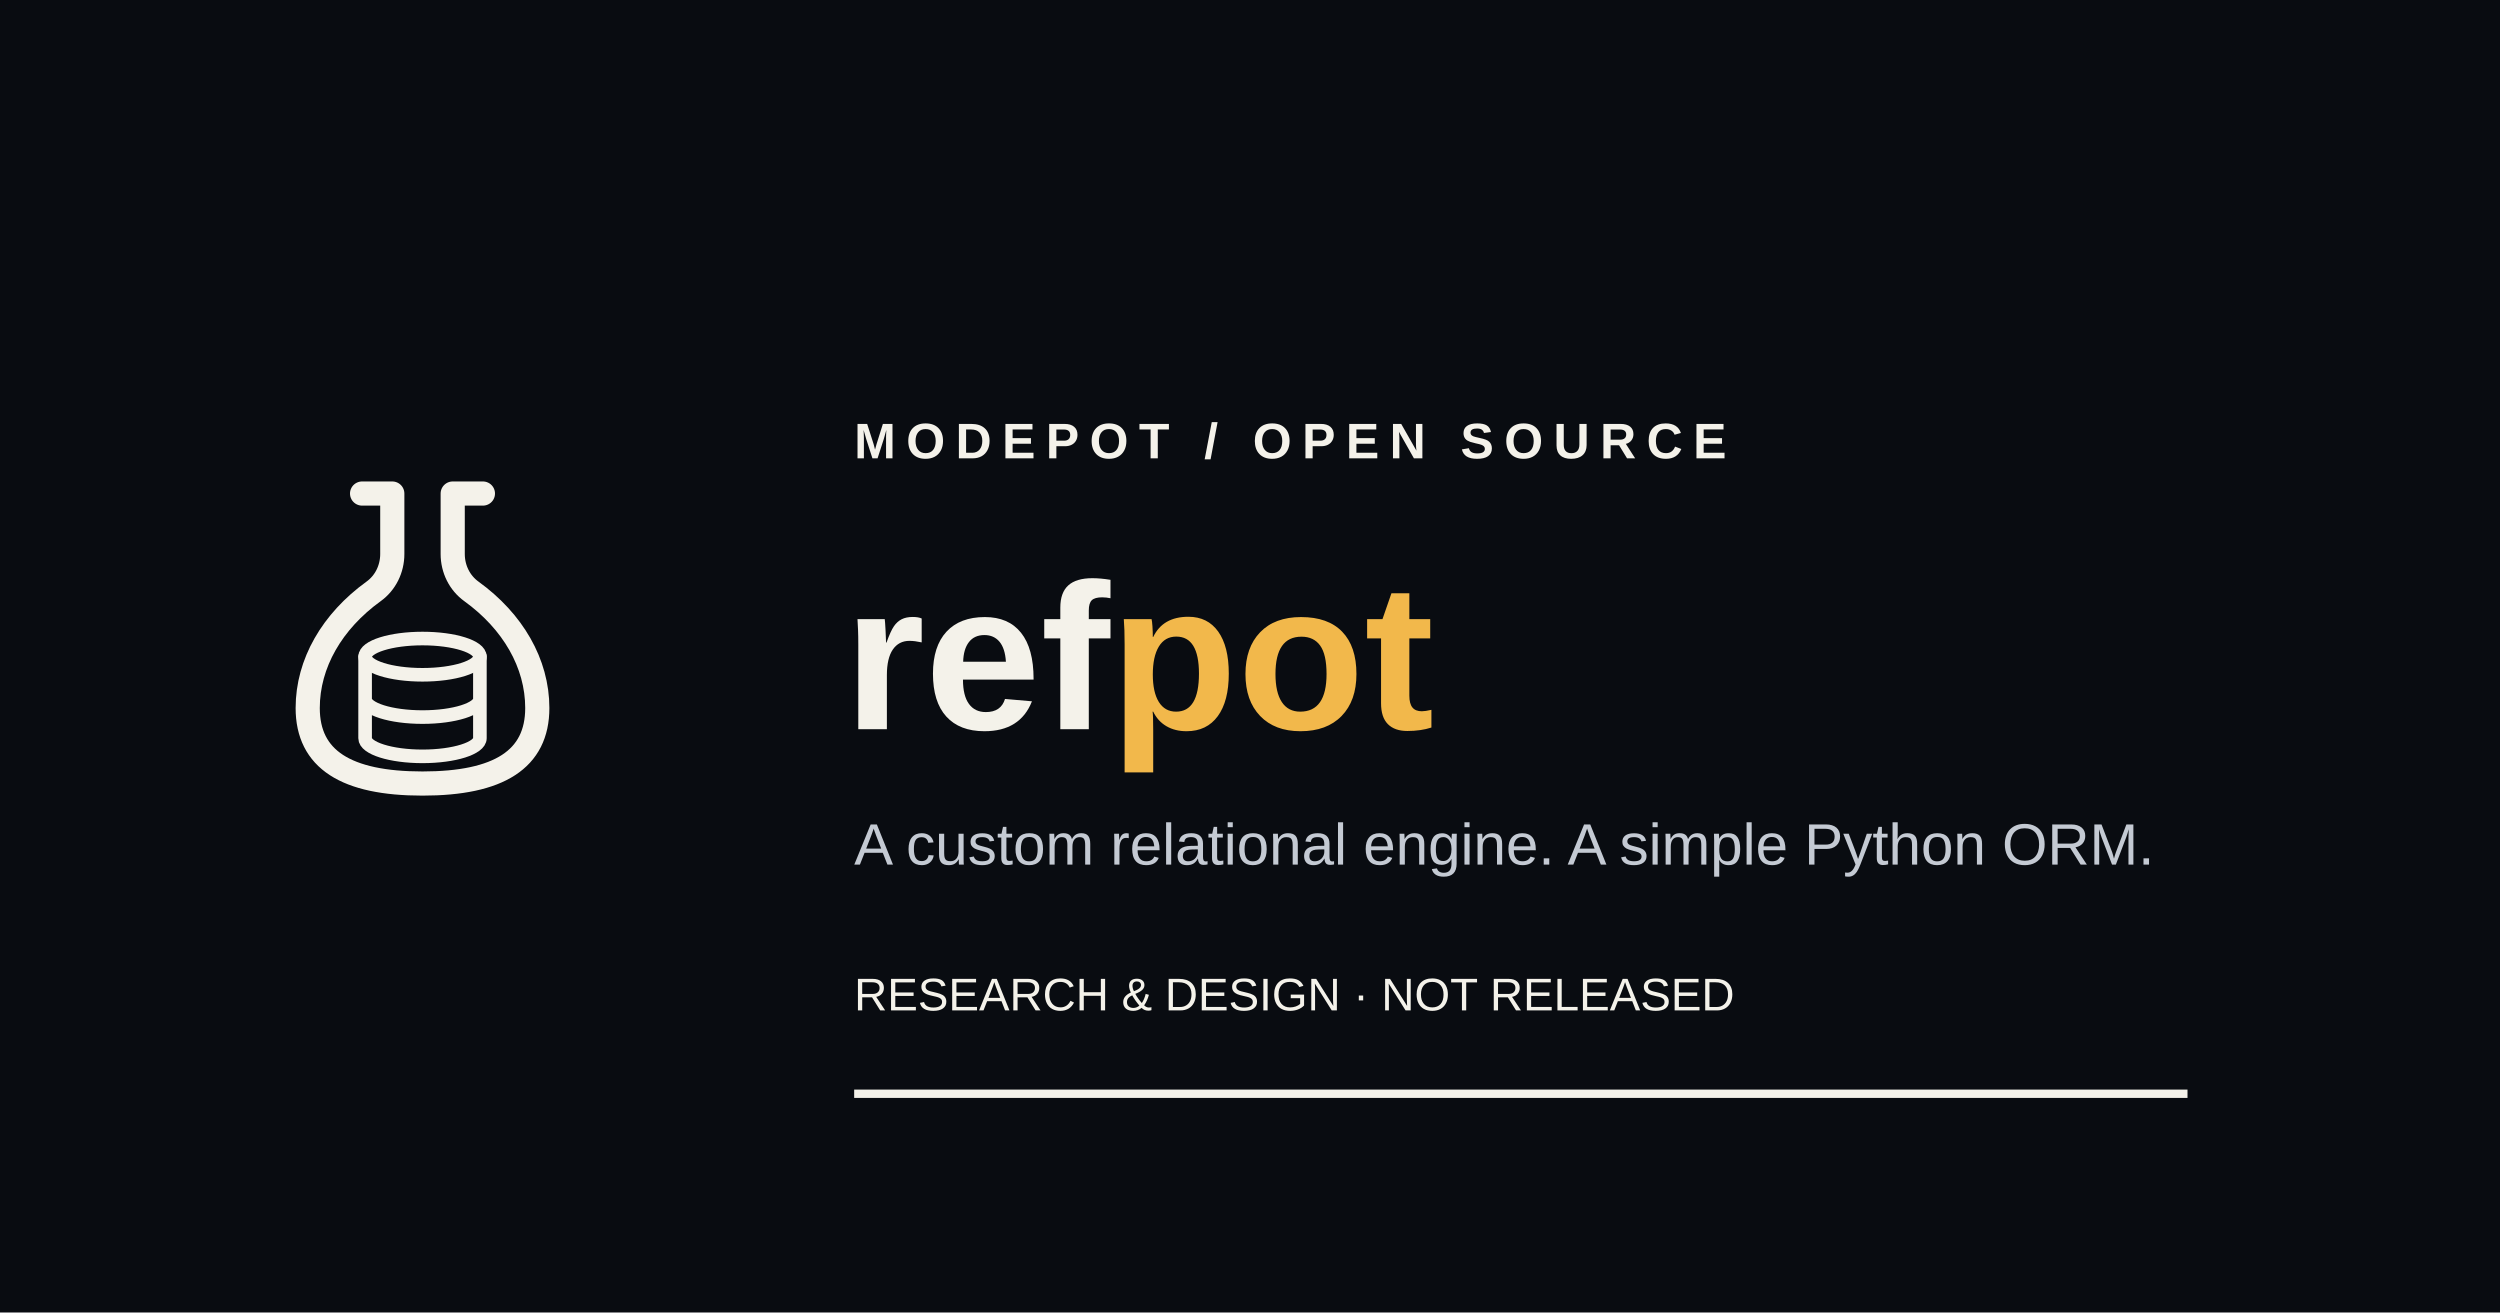
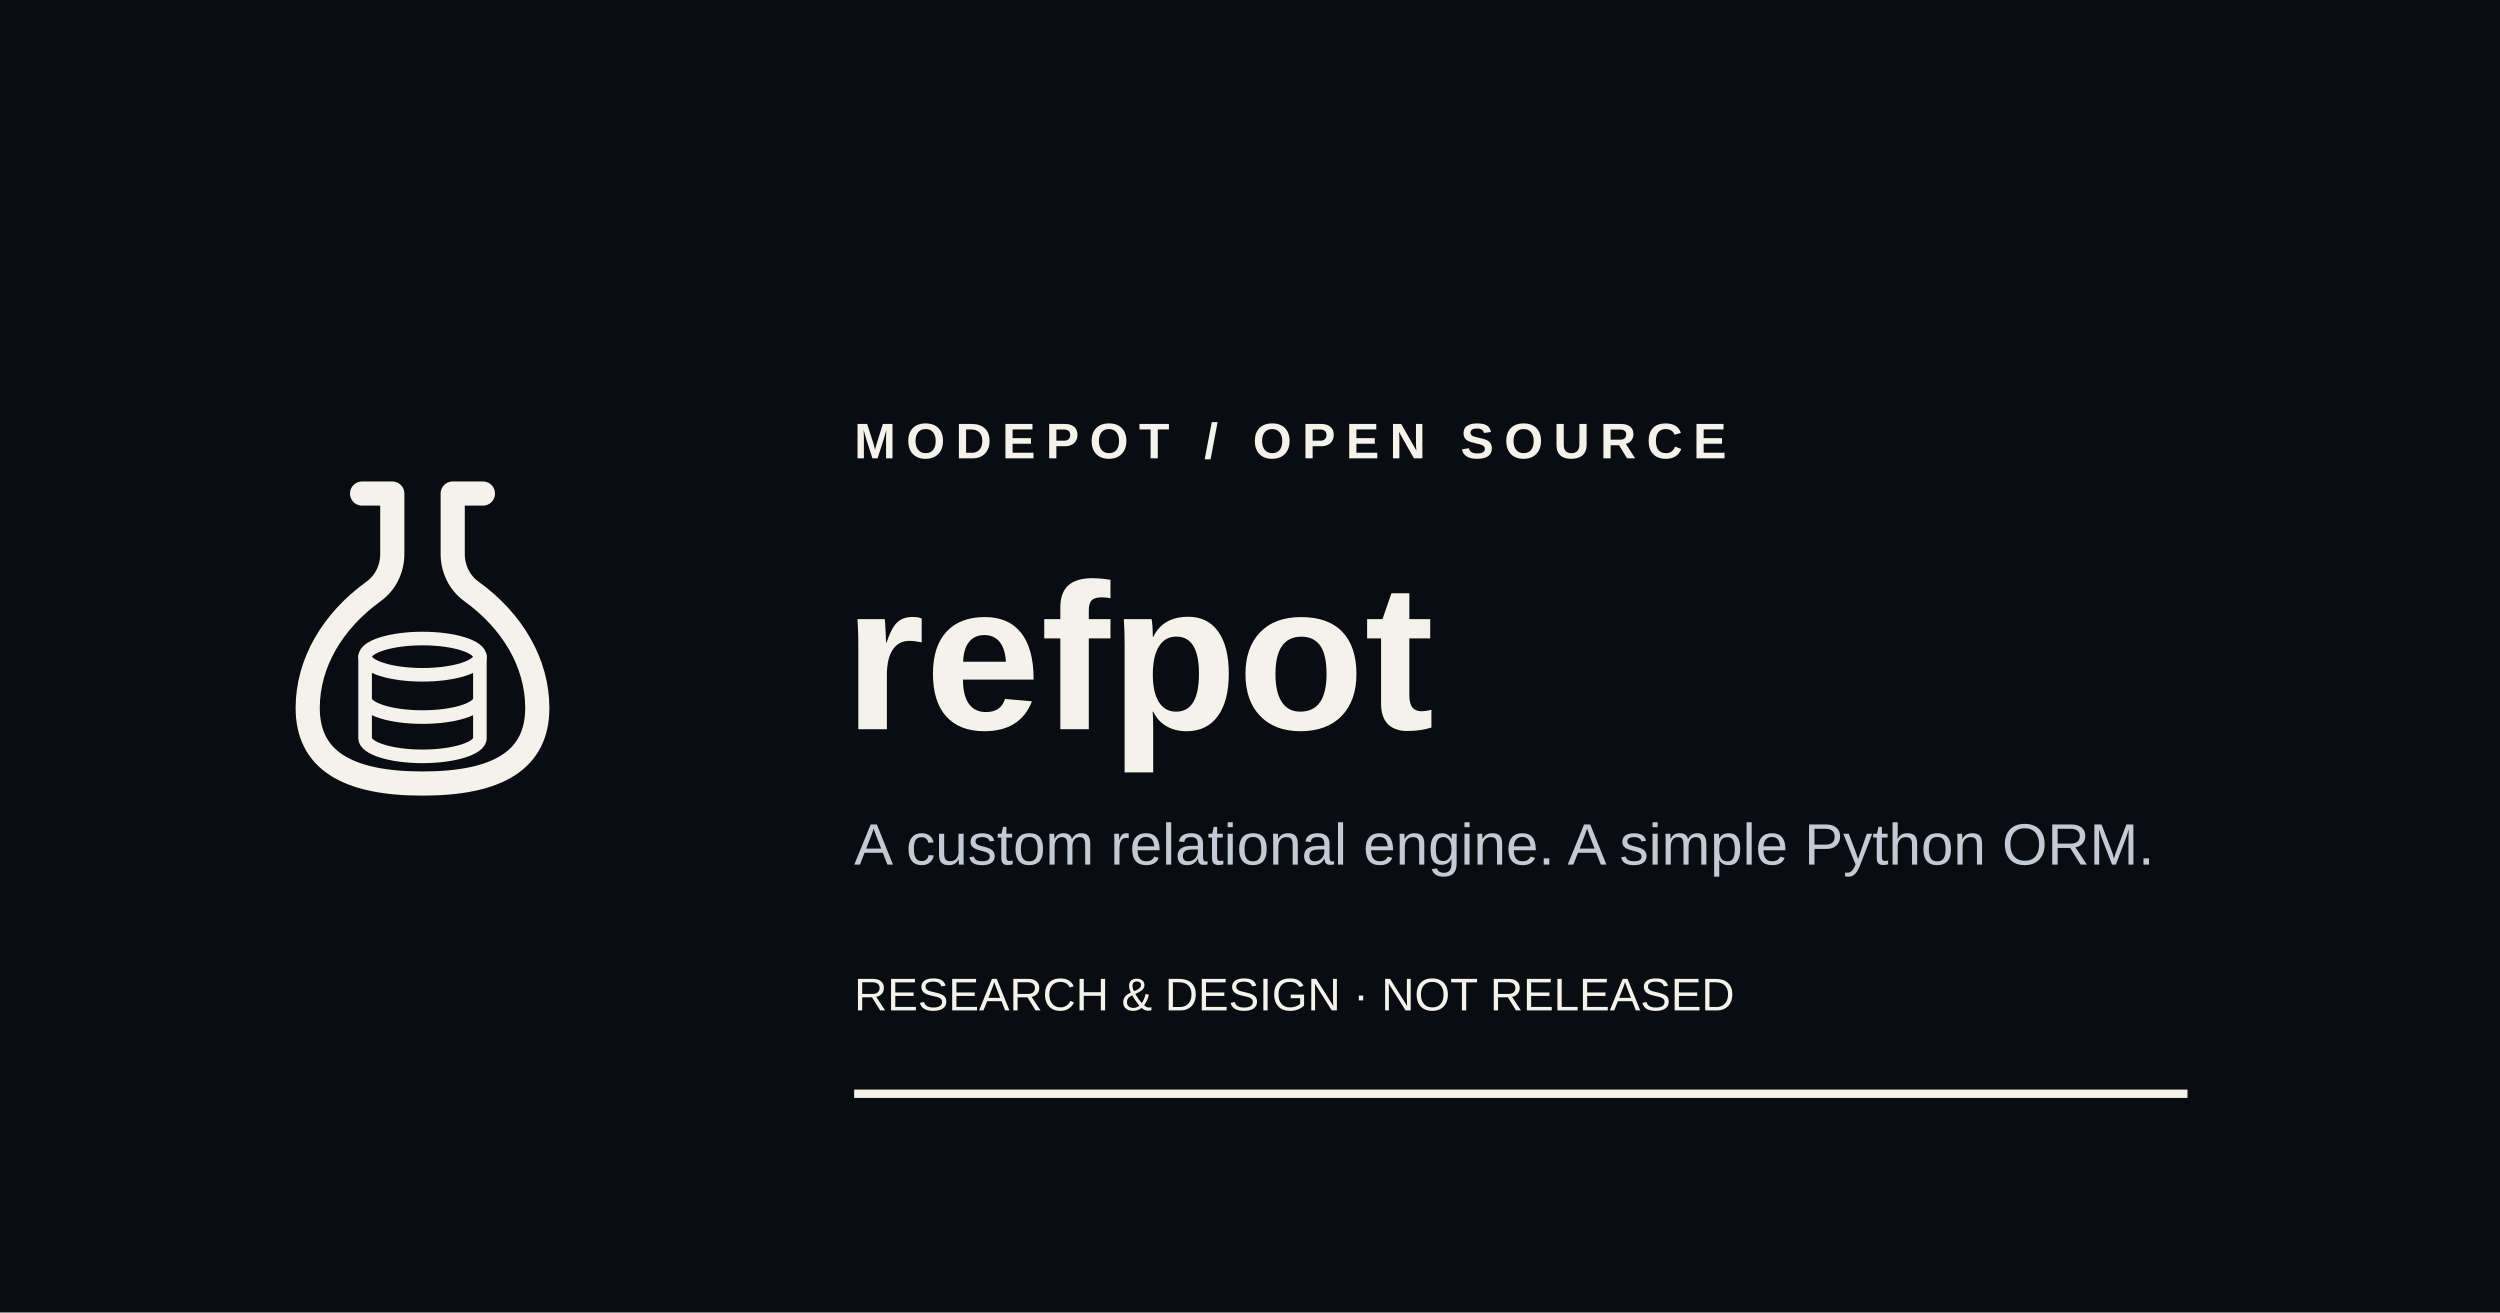
<svg xmlns="http://www.w3.org/2000/svg" width="1200" height="630" viewBox="0 0 1200 630" role="img" aria-labelledby="title desc">
  <rect width="1200" height="630" fill="#090c11" />
  <g transform="translate(110 205) scale(1.45)">
    <path d="M44 22h10v20c0 5-2.3 9.6-6.2 12.4C34.1 64.3 26 78.2 26 93c0 17 12.7 25 38 25s38-8 38-25c0-14.8-8.1-28.7-21.8-38.6C76.3 51.6 74 47 74 42V22h10" fill="none" stroke="#F4F2EA" stroke-width="8" stroke-linecap="round" stroke-linejoin="round" />
    <g fill="none" stroke="#F4F2EA" stroke-width="4.5" stroke-linecap="round" stroke-linejoin="round">
      <ellipse cx="64" cy="76" rx="19" ry="6" />
      <path d="M45 76v14c0 3.3 8.5 6 19 6s19-2.7 19-6V76M45 89v14c0 3.3 8.5 6 19 6s19-2.7 19-6V89" />
    </g>
  </g>
  <text x="410" y="220" fill="#F4F2EA" font-family="Arial,sans-serif" font-size="24" font-weight="700" letter-spacing="5">MODEPOT / OPEN SOURCE</text>
-   <text x="405" y="350" fill="#f4f2ea" font-family="Arial,sans-serif" font-size="100" font-weight="700">ref<tspan fill="#F2B84B">pot</tspan>
+   <text x="405" y="350" fill="#f4f2ea" font-family="Arial,sans-serif" font-size="100" font-weight="700">ref<tspan fill="#F4F2EA">pot</tspan>
  </text>
  <text x="410" y="415" fill="#c4cad3" font-family="Arial,sans-serif" font-size="28">A custom relational engine. A simple Python ORM.</text>
  <text x="410" y="485" fill="#F4F2EA" font-family="Arial,sans-serif" font-size="22">RESEARCH &amp; DESIGN · NOT RELEASED</text>
  <line x1="410" y1="525" x2="1050" y2="525" stroke="#F4F2EA" stroke-width="4" />
</svg>
